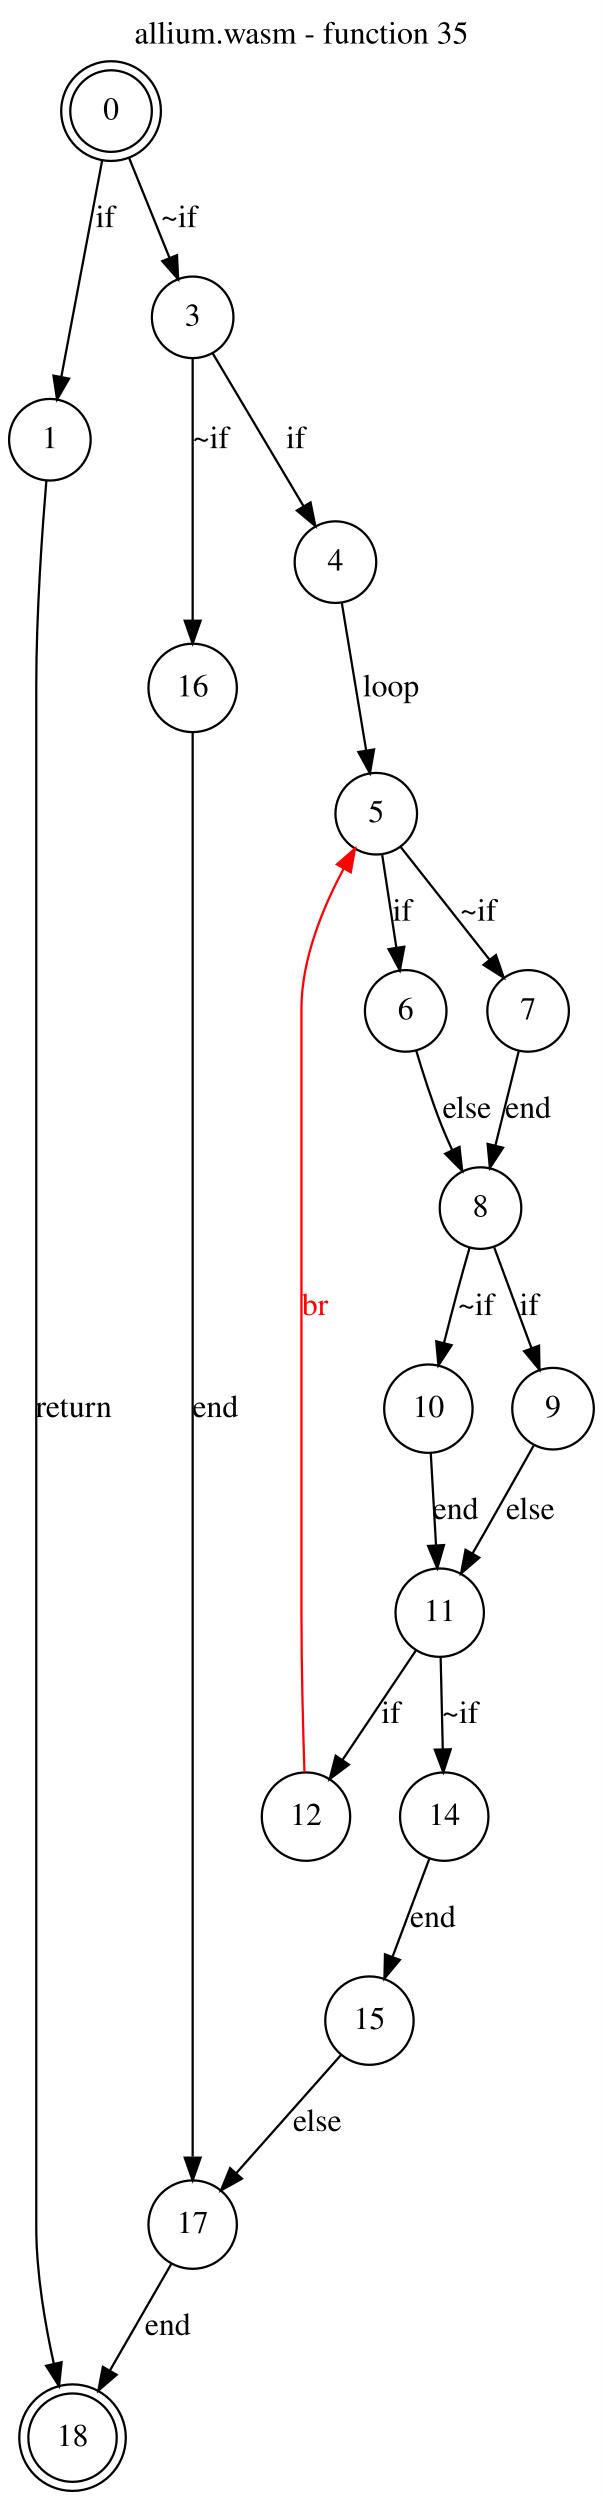
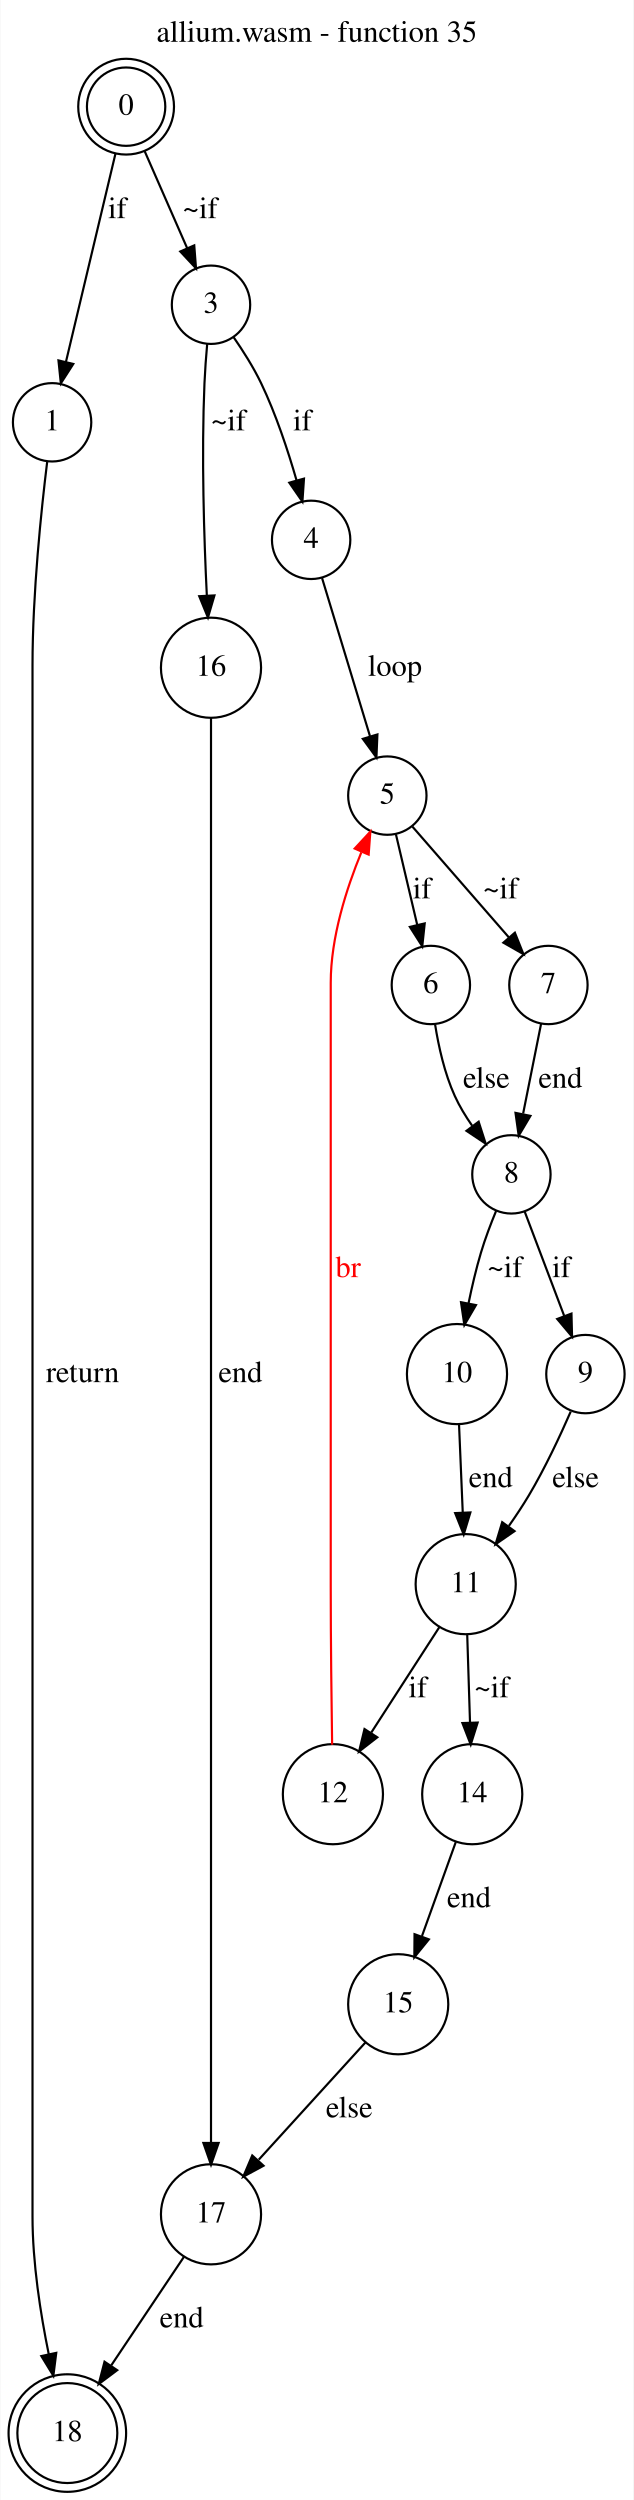
- <svg xmlns="http://www.w3.org/2000/svg" width="266pt" height="1103pt" viewBox="0.00 0.00 266.00 1102.98">
-   <g id="graph0" class="graph" transform="scale(1 1) rotate(0) translate(4 1098.98)">
-     <polygon fill="white" stroke="transparent" points="-4,4 -4,-1098.98 262,-1098.98 262,4 -4,4" />
-     <text text-anchor="middle" x="129" y="-1079.78" font-family="Times,serif" font-size="14.00">allium.wasm - function 35</text>
+ <svg xmlns="http://www.w3.org/2000/svg" width="291pt" height="1148pt" viewBox="0.00 0.00 290.75 1148.47">
+   <g id="graph0" class="graph" transform="scale(1 1) rotate(0) translate(4 1144.47)">
+     <polygon fill="white" stroke="transparent" points="-4,4 -4,-1144.47 286.75,-1144.47 286.75,4 -4,4" />
+     <text text-anchor="middle" x="141.37" y="-1125.27" font-family="Times,serif" font-size="14.00">allium.wasm - function 35</text>
    <g id="node1" class="node">
-       <ellipse fill="none" stroke="black" cx="45" cy="-1049.98" rx="18" ry="18" />
-       <ellipse fill="none" stroke="black" cx="45" cy="-1049.98" rx="22" ry="22" />
-       <text text-anchor="middle" x="45" y="-1046.28" font-family="Times,serif" font-size="14.00">0</text>
+       <ellipse fill="none" stroke="black" cx="53.75" cy="-1095.47" rx="18" ry="18" />
+       <ellipse fill="none" stroke="black" cx="53.75" cy="-1095.47" rx="22" ry="22" />
+       <text text-anchor="middle" x="53.75" y="-1091.77" font-family="Times,serif" font-size="14.00">0</text>
    </g>
    <g id="node3" class="node">
-       <ellipse fill="none" stroke="black" cx="18" cy="-904.98" rx="18" ry="18" />
-       <text text-anchor="middle" x="18" y="-901.28" font-family="Times,serif" font-size="14.00">1</text>
+       <ellipse fill="none" stroke="black" cx="19.75" cy="-950.47" rx="18" ry="18" />
+       <text text-anchor="middle" x="19.75" y="-946.77" font-family="Times,serif" font-size="14.00">1</text>
    </g>
    <g id="edge1" class="edge">
-       <path fill="none" stroke="black" d="M41.07,-1028.18C36.32,-1003.02 28.31,-960.58 23.09,-932.93" />
-       <polygon fill="black" stroke="black" points="26.47,-931.95 21.17,-922.77 19.59,-933.25 26.47,-931.95" />
-       <text text-anchor="middle" x="42.5" y="-998.78" font-family="Times,serif" font-size="14.00">if</text>
+       <path fill="none" stroke="black" d="M48.88,-1073.98C42.88,-1048.78 32.7,-1005.94 26.1,-978.18" />
+       <polygon fill="black" stroke="black" points="29.48,-977.27 23.76,-968.35 22.67,-978.89 29.48,-977.27" />
+       <text text-anchor="middle" x="49.75" y="-1044.27" font-family="Times,serif" font-size="14.00">if</text>
    </g>
    <g id="node4" class="node">
-       <ellipse fill="none" stroke="black" cx="81" cy="-958.98" rx="18" ry="18" />
-       <text text-anchor="middle" x="81" y="-955.28" font-family="Times,serif" font-size="14.00">3</text>
+       <ellipse fill="none" stroke="black" cx="92.75" cy="-1004.47" rx="18" ry="18" />
+       <text text-anchor="middle" x="92.75" y="-1000.77" font-family="Times,serif" font-size="14.00">3</text>
    </g>
    <g id="edge2" class="edge">
-       <path fill="none" stroke="black" d="M52.99,-1029.22C58.22,-1016.28 65.11,-999.25 70.75,-985.32" />
-       <polygon fill="black" stroke="black" points="74.09,-986.4 74.59,-975.82 67.6,-983.78 74.09,-986.4" />
-       <text text-anchor="middle" x="75" y="-998.78" font-family="Times,serif" font-size="14.00">~if</text>
+       <path fill="none" stroke="black" d="M62.21,-1075.16C67.96,-1062.03 75.62,-1044.55 81.83,-1030.38" />
+       <polygon fill="black" stroke="black" points="85.05,-1031.75 85.86,-1021.19 78.64,-1028.94 85.05,-1031.75" />
+       <text text-anchor="middle" x="87.75" y="-1044.27" font-family="Times,serif" font-size="14.00">~if</text>
    </g>
    <g id="node2" class="node">
-       <ellipse fill="none" stroke="black" cx="28" cy="-23.5" rx="19.5" ry="19.5" />
-       <ellipse fill="none" stroke="black" cx="28" cy="-23.5" rx="23.5" ry="23.5" />
-       <text text-anchor="middle" x="28" y="-19.8" font-family="Times,serif" font-size="14.00">18</text>
+       <ellipse fill="none" stroke="black" cx="26.75" cy="-26.75" rx="22.96" ry="22.96" />
+       <ellipse fill="none" stroke="black" cx="26.75" cy="-26.75" rx="27" ry="27" />
+       <text text-anchor="middle" x="26.75" y="-23.05" font-family="Times,serif" font-size="14.00">18</text>
    </g>
    <g id="edge3" class="edge">
-       <path fill="none" stroke="black" d="M16.45,-886.86C14.68,-865.67 12,-828.44 12,-796.48 12,-796.48 12,-796.48 12,-116.49 12,-96.17 15.84,-73.68 19.76,-56.03" />
-       <polygon fill="black" stroke="black" points="23.17,-56.78 22.04,-46.25 16.36,-55.19 23.17,-56.78" />
-       <text text-anchor="middle" x="28.5" y="-473.78" font-family="Times,serif" font-size="14.00">return</text>
+       <path fill="none" stroke="black" d="M17.48,-932.24C14.81,-910.49 10.75,-871.9 10.75,-838.72 10.75,-838.72 10.75,-838.72 10.75,-126.24 10.75,-105.05 14.4,-81.62 18.22,-62.93" />
+       <polygon fill="black" stroke="black" points="21.66,-63.59 20.33,-53.07 14.81,-62.12 21.66,-63.59" />
+       <text text-anchor="middle" x="33.75" y="-509.53" font-family="Times,serif" font-size="14.00">return</text>
    </g>
    <g id="node5" class="node">
-       <ellipse fill="none" stroke="black" cx="144" cy="-850.98" rx="18" ry="18" />
-       <text text-anchor="middle" x="144" y="-847.28" font-family="Times,serif" font-size="14.00">4</text>
+       <ellipse fill="none" stroke="black" cx="138.75" cy="-896.47" rx="18" ry="18" />
+       <text text-anchor="middle" x="138.75" y="-892.77" font-family="Times,serif" font-size="14.00">4</text>
    </g>
    <g id="edge4" class="edge">
-       <path fill="none" stroke="black" d="M89.76,-943.24C100.14,-925.77 117.57,-896.44 129.87,-875.76" />
-       <polygon fill="black" stroke="black" points="133.01,-877.32 135.11,-866.93 126.99,-873.74 133.01,-877.32" />
-       <text text-anchor="middle" x="126.5" y="-901.28" font-family="Times,serif" font-size="14.00">if</text>
+       <path fill="none" stroke="black" d="M103.05,-989.68C107.38,-983.43 112.23,-975.81 115.75,-968.47 122.58,-954.23 128.12,-937.45 132.05,-923.78" />
+       <polygon fill="black" stroke="black" points="135.46,-924.59 134.74,-914.02 128.71,-922.74 135.46,-924.59" />
+       <text text-anchor="middle" x="134.75" y="-946.77" font-family="Times,serif" font-size="14.00">if</text>
    </g>
    <g id="node6" class="node">
-       <ellipse fill="none" stroke="black" cx="81" cy="-795.48" rx="19.5" ry="19.5" />
-       <text text-anchor="middle" x="81" y="-791.78" font-family="Times,serif" font-size="14.00">16</text>
+       <ellipse fill="none" stroke="black" cx="92.75" cy="-837.72" rx="23" ry="23" />
+       <text text-anchor="middle" x="92.75" y="-834.02" font-family="Times,serif" font-size="14.00">16</text>
    </g>
    <g id="edge5" class="edge">
-       <path fill="none" stroke="black" d="M81,-940.69C81,-913.08 81,-858.74 81,-825.21" />
-       <polygon fill="black" stroke="black" points="84.5,-825.12 81,-815.12 77.5,-825.12 84.5,-825.12" />
-       <text text-anchor="middle" x="89" y="-901.28" font-family="Times,serif" font-size="14.00">~if</text>
+       <path fill="none" stroke="black" d="M90.99,-986.4C90.48,-980.71 90,-974.32 89.75,-968.47 88.33,-935.23 89.54,-897.17 90.83,-870.91" />
+       <polygon fill="black" stroke="black" points="94.33,-870.94 91.35,-860.77 87.34,-870.58 94.33,-870.94" />
+       <text text-anchor="middle" x="100.75" y="-946.77" font-family="Times,serif" font-size="14.00">~if</text>
    </g>
    <g id="node7" class="node">
-       <ellipse fill="none" stroke="black" cx="162" cy="-739.98" rx="18" ry="18" />
-       <text text-anchor="middle" x="162" y="-736.28" font-family="Times,serif" font-size="14.00">5</text>
+       <ellipse fill="none" stroke="black" cx="173.75" cy="-778.98" rx="18" ry="18" />
+       <text text-anchor="middle" x="173.75" y="-775.28" font-family="Times,serif" font-size="14.00">5</text>
    </g>
    <g id="edge6" class="edge">
-       <path fill="none" stroke="black" d="M146.81,-832.95C149.69,-815.51 154.21,-788.15 157.57,-767.8" />
-       <polygon fill="black" stroke="black" points="161.03,-768.33 159.21,-757.89 154.12,-767.19 161.03,-768.33" />
-       <text text-anchor="middle" x="168.5" y="-791.78" font-family="Times,serif" font-size="14.00">loop</text>
+       <path fill="none" stroke="black" d="M143.76,-878.92C149.51,-859.97 158.99,-828.66 165.76,-806.34" />
+       <polygon fill="black" stroke="black" points="169.19,-807.08 168.74,-796.49 162.49,-805.05 169.19,-807.08" />
+       <text text-anchor="middle" x="177.25" y="-834.02" font-family="Times,serif" font-size="14.00">loop</text>
    </g>
    <g id="node17" class="node">
-       <ellipse fill="none" stroke="black" cx="81" cy="-117.49" rx="19.5" ry="19.5" />
-       <text text-anchor="middle" x="81" y="-113.79" font-family="Times,serif" font-size="14.00">17</text>
+       <ellipse fill="none" stroke="black" cx="92.75" cy="-127.24" rx="23" ry="23" />
+       <text text-anchor="middle" x="92.75" y="-123.54" font-family="Times,serif" font-size="14.00">17</text>
    </g>
    <g id="edge20" class="edge">
-       <path fill="none" stroke="black" d="M81,-775.88C81,-756.36 81,-724.76 81,-697.48 81,-697.48 81,-697.48 81,-206.49 81,-186.82 81,-164.67 81,-147.51" />
-       <polygon fill="black" stroke="black" points="84.5,-147.04 81,-137.04 77.5,-147.04 84.5,-147.04" />
-       <text text-anchor="middle" x="91" y="-473.78" font-family="Times,serif" font-size="14.00">end</text>
+       <path fill="none" stroke="black" d="M92.75,-814.82C92.75,-794.51 92.75,-763.45 92.75,-736.48 92.75,-736.48 92.75,-736.48 92.75,-222.74 92.75,-201.89 92.75,-178.46 92.75,-160.15" />
+       <polygon fill="black" stroke="black" points="96.25,-160.01 92.75,-150.01 89.25,-160.01 96.25,-160.01" />
+       <text text-anchor="middle" x="106.25" y="-509.53" font-family="Times,serif" font-size="14.00">end</text>
    </g>
    <g id="node8" class="node">
-       <ellipse fill="none" stroke="black" cx="175" cy="-652.98" rx="18" ry="18" />
-       <text text-anchor="middle" x="175" y="-649.28" font-family="Times,serif" font-size="14.00">6</text>
+       <ellipse fill="none" stroke="black" cx="193.75" cy="-691.98" rx="18" ry="18" />
+       <text text-anchor="middle" x="193.75" y="-688.28" font-family="Times,serif" font-size="14.00">6</text>
    </g>
    <g id="edge7" class="edge">
-       <path fill="none" stroke="black" d="M164.63,-721.78C166.42,-710.07 168.83,-694.32 170.87,-680.95" />
-       <polygon fill="black" stroke="black" points="174.37,-681.28 172.42,-670.86 167.45,-680.22 174.37,-681.28" />
-       <text text-anchor="middle" x="173.5" y="-692.78" font-family="Times,serif" font-size="14.00">if</text>
+       <path fill="none" stroke="black" d="M177.7,-761.18C180.49,-749.31 184.3,-733.14 187.5,-719.53" />
+       <polygon fill="black" stroke="black" points="190.92,-720.27 189.8,-709.73 184.11,-718.67 190.92,-720.27" />
+       <text text-anchor="middle" x="189.75" y="-731.78" font-family="Times,serif" font-size="14.00">if</text>
    </g>
    <g id="node9" class="node">
-       <ellipse fill="none" stroke="black" cx="229" cy="-652.98" rx="18" ry="18" />
-       <text text-anchor="middle" x="229" y="-649.28" font-family="Times,serif" font-size="14.00">7</text>
+       <ellipse fill="none" stroke="black" cx="247.75" cy="-691.98" rx="18" ry="18" />
+       <text text-anchor="middle" x="247.75" y="-688.28" font-family="Times,serif" font-size="14.00">7</text>
    </g>
    <g id="edge8" class="edge">
-       <path fill="none" stroke="black" d="M172.76,-725.32C183.31,-711.94 199.56,-691.33 211.88,-675.7" />
-       <polygon fill="black" stroke="black" points="214.82,-677.62 218.26,-667.6 209.32,-673.29 214.82,-677.62" />
-       <text text-anchor="middle" x="207" y="-692.78" font-family="Times,serif" font-size="14.00">~if</text>
+       <path fill="none" stroke="black" d="M185.31,-764.69C197.15,-751.1 215.72,-729.76 229.54,-713.89" />
+       <polygon fill="black" stroke="black" points="232.34,-716 236.27,-706.16 227.06,-711.41 232.34,-716" />
+       <text text-anchor="middle" x="225.75" y="-731.78" font-family="Times,serif" font-size="14.00">~if</text>
    </g>
    <g id="node10" class="node">
-       <ellipse fill="none" stroke="black" cx="208" cy="-565.98" rx="18" ry="18" />
-       <text text-anchor="middle" x="208" y="-562.28" font-family="Times,serif" font-size="14.00">8</text>
+       <ellipse fill="none" stroke="black" cx="230.75" cy="-604.98" rx="18" ry="18" />
+       <text text-anchor="middle" x="230.75" y="-601.28" font-family="Times,serif" font-size="14.00">8</text>
    </g>
    <g id="edge9" class="edge">
-       <path fill="none" stroke="black" d="M179.61,-635.56C182.54,-625.7 186.59,-612.98 191,-601.98 192.35,-598.62 193.88,-595.13 195.45,-591.71" />
-       <polygon fill="black" stroke="black" points="198.73,-592.98 199.9,-582.45 192.42,-589.94 198.73,-592.98" />
-       <text text-anchor="middle" x="202" y="-605.78" font-family="Times,serif" font-size="14.00">else</text>
+       <path fill="none" stroke="black" d="M195.71,-673.74C197.28,-663.83 200.03,-651.33 204.75,-640.98 206.87,-636.31 209.69,-631.67 212.69,-627.36" />
+       <polygon fill="black" stroke="black" points="215.7,-629.18 218.93,-619.09 210.11,-624.97 215.7,-629.18" />
+       <text text-anchor="middle" x="219.25" y="-644.78" font-family="Times,serif" font-size="14.00">else</text>
    </g>
    <g id="edge10" class="edge">
-       <path fill="none" stroke="black" d="M224.85,-635.19C221.92,-623.31 217.92,-607.15 214.56,-593.54" />
-       <polygon fill="black" stroke="black" points="217.94,-592.61 212.14,-583.74 211.14,-594.29 217.94,-592.61" />
-       <text text-anchor="middle" x="229" y="-605.78" font-family="Times,serif" font-size="14.00">end</text>
+       <path fill="none" stroke="black" d="M244.39,-674.18C242.04,-662.42 238.84,-646.46 236.14,-632.93" />
+       <polygon fill="black" stroke="black" points="239.49,-631.85 234.1,-622.73 232.63,-633.23 239.49,-631.85" />
+       <text text-anchor="middle" x="253.25" y="-644.78" font-family="Times,serif" font-size="14.00">end</text>
    </g>
    <g id="node11" class="node">
-       <ellipse fill="none" stroke="black" cx="240" cy="-477.48" rx="18" ry="18" />
-       <text text-anchor="middle" x="240" y="-473.78" font-family="Times,serif" font-size="14.00">9</text>
+       <ellipse fill="none" stroke="black" cx="264.75" cy="-513.23" rx="18" ry="18" />
+       <text text-anchor="middle" x="264.75" y="-509.53" font-family="Times,serif" font-size="14.00">9</text>
    </g>
    <g id="edge11" class="edge">
-       <path fill="none" stroke="black" d="M214.02,-548.71C218.67,-536.14 225.19,-518.52 230.53,-504.07" />
-       <polygon fill="black" stroke="black" points="233.82,-505.27 234.01,-494.68 227.26,-502.84 233.82,-505.27" />
-       <text text-anchor="middle" x="229.5" y="-518.78" font-family="Times,serif" font-size="14.00">if</text>
+       <path fill="none" stroke="black" d="M236.83,-587.93C241.87,-574.61 249.14,-555.42 255,-539.96" />
+       <polygon fill="black" stroke="black" points="258.34,-541.03 258.61,-530.44 251.79,-538.55 258.34,-541.03" />
+       <text text-anchor="middle" x="253.75" y="-557.78" font-family="Times,serif" font-size="14.00">if</text>
    </g>
    <g id="node12" class="node">
-       <ellipse fill="none" stroke="black" cx="185" cy="-477.48" rx="19.5" ry="19.5" />
-       <text text-anchor="middle" x="185" y="-473.78" font-family="Times,serif" font-size="14.00">10</text>
+       <ellipse fill="none" stroke="black" cx="205.75" cy="-513.23" rx="23" ry="23" />
+       <text text-anchor="middle" x="205.75" y="-509.53" font-family="Times,serif" font-size="14.00">10</text>
    </g>
    <g id="edge12" class="edge">
-       <path fill="none" stroke="black" d="M203.21,-548.63C201.53,-542.76 199.64,-536.08 198,-529.98 195.96,-522.39 193.83,-514.14 191.91,-506.52" />
-       <polygon fill="black" stroke="black" points="195.26,-505.48 189.44,-496.63 188.47,-507.18 195.26,-505.48" />
-       <text text-anchor="middle" x="206" y="-518.78" font-family="Times,serif" font-size="14.00">~if</text>
+       <path fill="none" stroke="black" d="M223.71,-588.16C221.26,-582.23 218.65,-575.37 216.75,-568.98 214.54,-561.57 212.64,-553.46 211.07,-545.81" />
+       <polygon fill="black" stroke="black" points="214.47,-544.93 209.14,-535.77 207.59,-546.25 214.47,-544.93" />
+       <text text-anchor="middle" x="227.75" y="-557.78" font-family="Times,serif" font-size="14.00">~if</text>
    </g>
    <g id="node13" class="node">
-       <ellipse fill="none" stroke="black" cx="190" cy="-387.48" rx="19.5" ry="19.5" />
-       <text text-anchor="middle" x="190" y="-383.78" font-family="Times,serif" font-size="14.00">11</text>
+       <ellipse fill="none" stroke="black" cx="209.75" cy="-416.73" rx="23" ry="23" />
+       <text text-anchor="middle" x="209.75" y="-413.03" font-family="Times,serif" font-size="14.00">11</text>
    </g>
    <g id="edge13" class="edge">
-       <path fill="none" stroke="black" d="M231.41,-461.14C225.66,-450.89 217.9,-437.11 211,-424.98 208.88,-421.27 206.64,-417.34 204.43,-413.5" />
-       <polygon fill="black" stroke="black" points="207.46,-411.74 199.44,-404.82 201.39,-415.23 207.46,-411.74" />
-       <text text-anchor="middle" x="230" y="-428.78" font-family="Times,serif" font-size="14.00">else</text>
+       <path fill="none" stroke="black" d="M258,-496.01C253.15,-484.89 246.17,-469.96 238.75,-457.48 235.98,-452.83 232.8,-448.04 229.59,-443.48" />
+       <polygon fill="black" stroke="black" points="232.18,-441.09 223.47,-435.06 226.52,-445.2 232.18,-441.09" />
+       <text text-anchor="middle" x="260.25" y="-461.28" font-family="Times,serif" font-size="14.00">else</text>
    </g>
    <g id="edge14" class="edge">
-       <path fill="none" stroke="black" d="M186.06,-457.82C186.73,-446.04 187.61,-430.57 188.37,-417.24" />
-       <polygon fill="black" stroke="black" points="191.87,-417.3 188.94,-407.12 184.88,-416.9 191.87,-417.3" />
-       <text text-anchor="middle" x="197" y="-428.78" font-family="Times,serif" font-size="14.00">end</text>
+       <path fill="none" stroke="black" d="M206.68,-490.31C207.19,-478.27 207.83,-463.1 208.39,-449.75" />
+       <polygon fill="black" stroke="black" points="211.9,-449.67 208.83,-439.53 204.91,-449.37 211.9,-449.67" />
+       <text text-anchor="middle" x="221.25" y="-461.28" font-family="Times,serif" font-size="14.00">end</text>
    </g>
    <g id="node14" class="node">
-       <ellipse fill="none" stroke="black" cx="131" cy="-297.49" rx="19.5" ry="19.5" />
-       <text text-anchor="middle" x="131" y="-293.79" font-family="Times,serif" font-size="14.00">12</text>
+       <ellipse fill="none" stroke="black" cx="148.75" cy="-320.24" rx="23" ry="23" />
+       <text text-anchor="middle" x="148.75" y="-316.54" font-family="Times,serif" font-size="14.00">12</text>
    </g>
    <g id="edge15" class="edge">
-       <path fill="none" stroke="black" d="M179.45,-370.75C170.47,-357.36 157.44,-337.92 147.15,-322.57" />
-       <polygon fill="black" stroke="black" points="149.93,-320.44 141.46,-314.08 144.12,-324.34 149.93,-320.44" />
-       <text text-anchor="middle" x="168.5" y="-338.79" font-family="Times,serif" font-size="14.00">if</text>
+       <path fill="none" stroke="black" d="M197.7,-397.06C188.76,-383.21 176.43,-364.12 166.38,-348.56" />
+       <polygon fill="black" stroke="black" points="169.14,-346.37 160.77,-339.87 163.26,-350.17 169.14,-346.37" />
+       <text text-anchor="middle" x="187.75" y="-364.78" font-family="Times,serif" font-size="14.00">if</text>
    </g>
    <g id="node15" class="node">
-       <ellipse fill="none" stroke="black" cx="192" cy="-297.49" rx="19.5" ry="19.5" />
-       <text text-anchor="middle" x="192" y="-293.79" font-family="Times,serif" font-size="14.00">14</text>
+       <ellipse fill="none" stroke="black" cx="212.75" cy="-320.24" rx="23" ry="23" />
+       <text text-anchor="middle" x="212.75" y="-316.54" font-family="Times,serif" font-size="14.00">14</text>
    </g>
    <g id="edge16" class="edge">
-       <path fill="none" stroke="black" d="M190.42,-367.82C190.69,-356.04 191.04,-340.58 191.35,-327.25" />
-       <polygon fill="black" stroke="black" points="194.85,-327.2 191.58,-317.12 187.85,-327.04 194.85,-327.2" />
-       <text text-anchor="middle" x="199" y="-338.79" font-family="Times,serif" font-size="14.00">~if</text>
+       <path fill="none" stroke="black" d="M210.44,-393.82C210.83,-381.77 211.31,-366.6 211.73,-353.26" />
+       <polygon fill="black" stroke="black" points="215.24,-353.14 212.06,-343.03 208.24,-352.92 215.24,-353.14" />
+       <text text-anchor="middle" x="221.75" y="-364.78" font-family="Times,serif" font-size="14.00">~if</text>
    </g>
    <g id="edge17" class="edge">
-       <path fill="none" stroke="red" d="M130.33,-317.03C129.75,-334.83 129,-362.49 129,-386.48 129,-653.98 129,-653.98 129,-653.98 129,-675.95 138.7,-699.07 147.58,-715.65" />
-       <polygon fill="red" stroke="red" points="144.66,-717.61 152.63,-724.59 150.76,-714.16 144.66,-717.61" />
-       <text text-anchor="middle" x="135" y="-518.78" font-family="Times,serif" font-size="14.00" fill="red">br</text>
+       <path fill="none" stroke="red" d="M148.39,-343C148.1,-362.16 147.75,-390.79 147.75,-415.73 147.75,-692.98 147.75,-692.98 147.75,-692.98 147.75,-713.81 154.98,-736.3 161.81,-752.92" />
+       <polygon fill="red" stroke="red" points="158.75,-754.66 165.95,-762.43 165.17,-751.87 158.75,-754.66" />
+       <text text-anchor="middle" x="155.75" y="-557.78" font-family="Times,serif" font-size="14.00" fill="red">br</text>
    </g>
    <g id="node16" class="node">
-       <ellipse fill="none" stroke="black" cx="159" cy="-207.49" rx="19.5" ry="19.5" />
-       <text text-anchor="middle" x="159" y="-203.79" font-family="Times,serif" font-size="14.00">15</text>
+       <ellipse fill="none" stroke="black" cx="178.75" cy="-223.74" rx="23" ry="23" />
+       <text text-anchor="middle" x="178.75" y="-220.04" font-family="Times,serif" font-size="14.00">15</text>
    </g>
    <g id="edge18" class="edge">
-       <path fill="none" stroke="black" d="M185.48,-279.1C180.86,-266.77 174.55,-249.97 169.26,-235.85" />
-       <polygon fill="black" stroke="black" points="172.41,-234.28 165.62,-226.14 165.85,-236.73 172.41,-234.28" />
-       <text text-anchor="middle" x="187" y="-248.79" font-family="Times,serif" font-size="14.00">end</text>
+       <path fill="none" stroke="black" d="M205.2,-298.26C200.64,-285.58 194.74,-269.18 189.67,-255.09" />
+       <polygon fill="black" stroke="black" points="192.83,-253.55 186.16,-245.33 186.25,-255.92 192.83,-253.55" />
+       <text text-anchor="middle" x="211.25" y="-268.29" font-family="Times,serif" font-size="14.00">end</text>
    </g>
    <g id="edge19" class="edge">
-       <path fill="none" stroke="black" d="M146.47,-192.35C133.96,-178.24 114.57,-156.37 100.14,-140.08" />
-       <polygon fill="black" stroke="black" points="102.75,-137.76 93.5,-132.6 97.52,-142.4 102.75,-137.76" />
-       <text text-anchor="middle" x="136" y="-158.79" font-family="Times,serif" font-size="14.00">else</text>
+       <path fill="none" stroke="black" d="M163.77,-206.28C150.2,-191.37 130.05,-169.23 114.67,-152.33" />
+       <polygon fill="black" stroke="black" points="116.88,-149.56 107.56,-144.52 111.7,-154.27 116.88,-149.56" />
+       <text text-anchor="middle" x="156.25" y="-171.79" font-family="Times,serif" font-size="14.00">else</text>
    </g>
    <g id="edge21" class="edge">
-       <path fill="none" stroke="black" d="M71.52,-100.05C64.01,-87 53.32,-68.45 44.42,-53" />
-       <polygon fill="black" stroke="black" points="47.45,-51.24 39.42,-44.32 41.38,-54.74 47.45,-51.24" />
-       <text text-anchor="middle" x="70" y="-68.8" font-family="Times,serif" font-size="14.00">end</text>
+       <path fill="none" stroke="black" d="M80.33,-107.72C70.94,-93.71 57.85,-74.17 46.96,-57.91" />
+       <polygon fill="black" stroke="black" points="49.65,-55.64 41.17,-49.28 43.83,-59.53 49.65,-55.64" />
+       <text text-anchor="middle" x="79.25" y="-75.3" font-family="Times,serif" font-size="14.00">end</text>
    </g>
  </g>
</svg>
